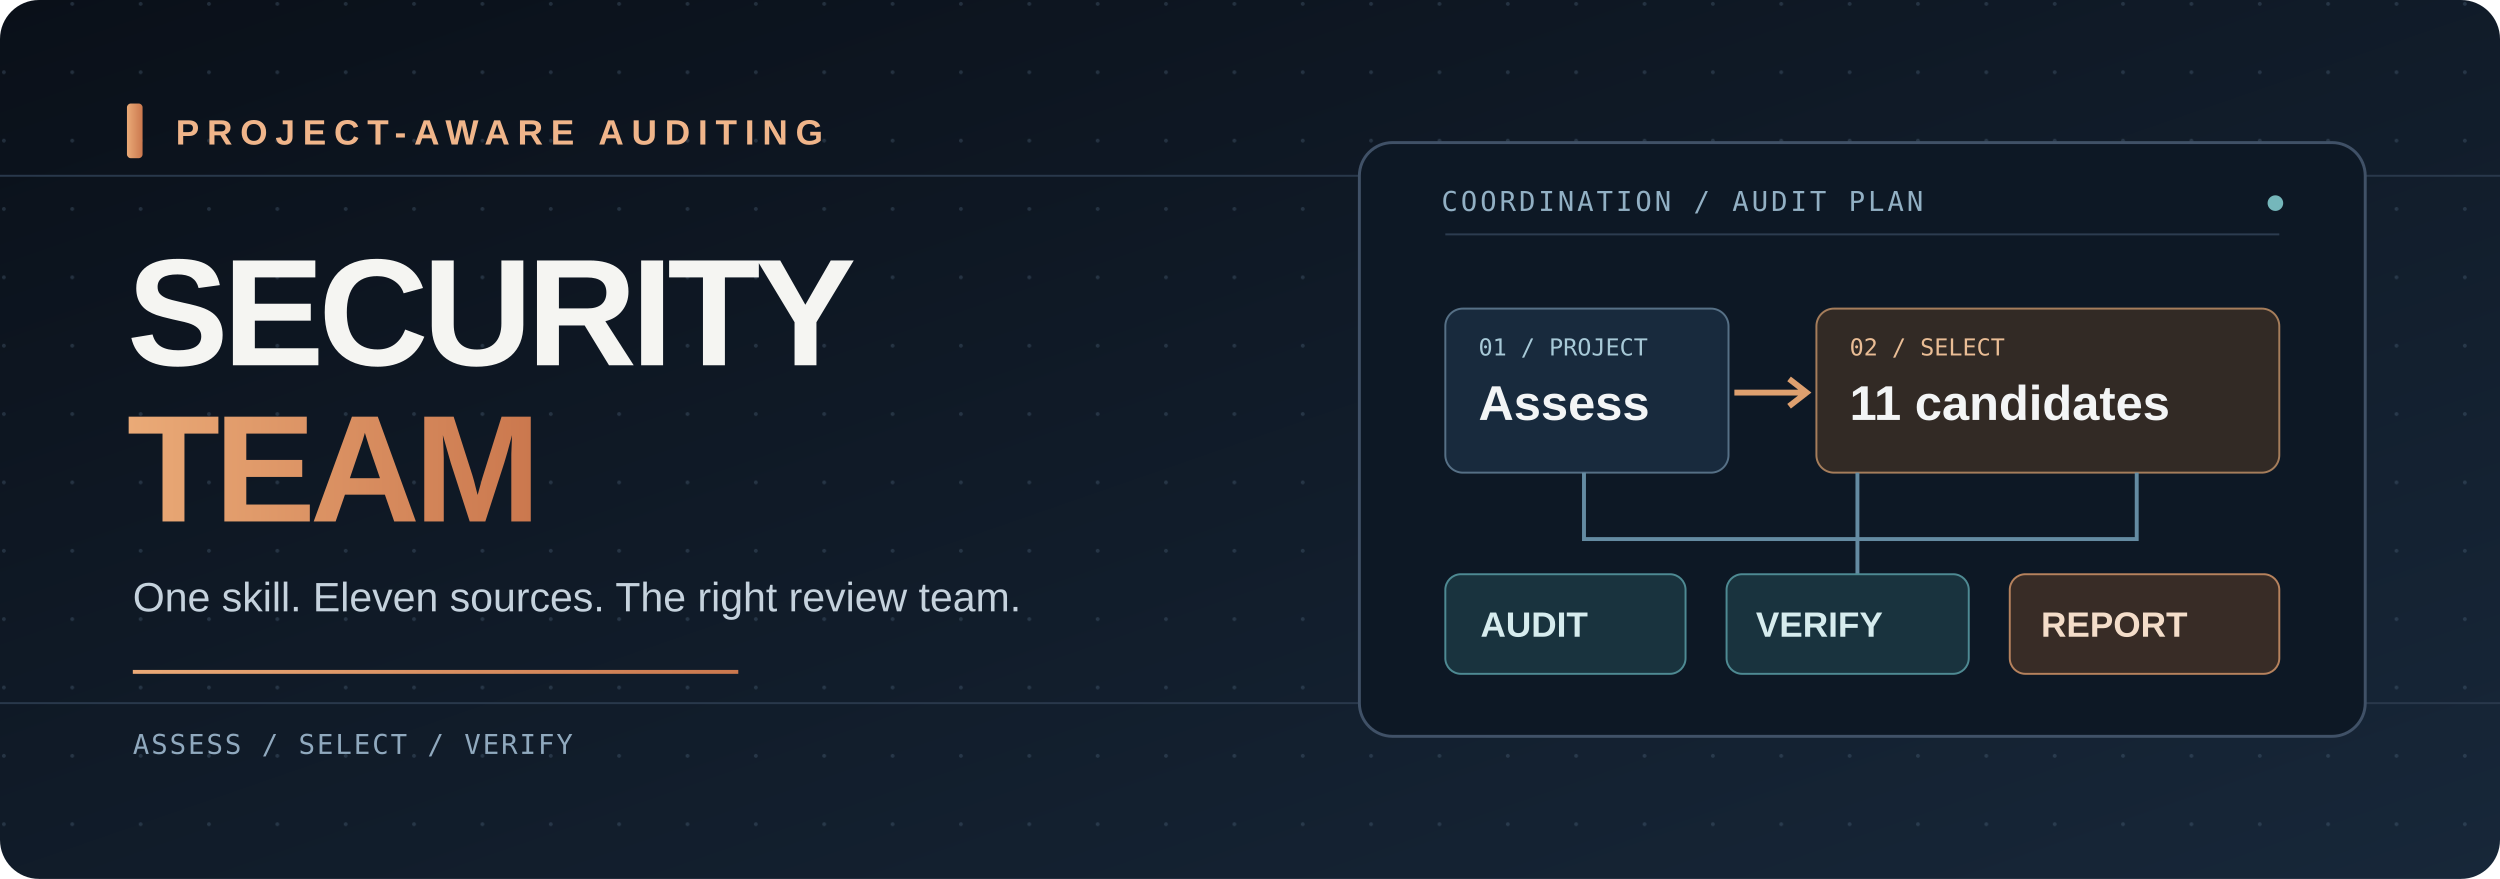
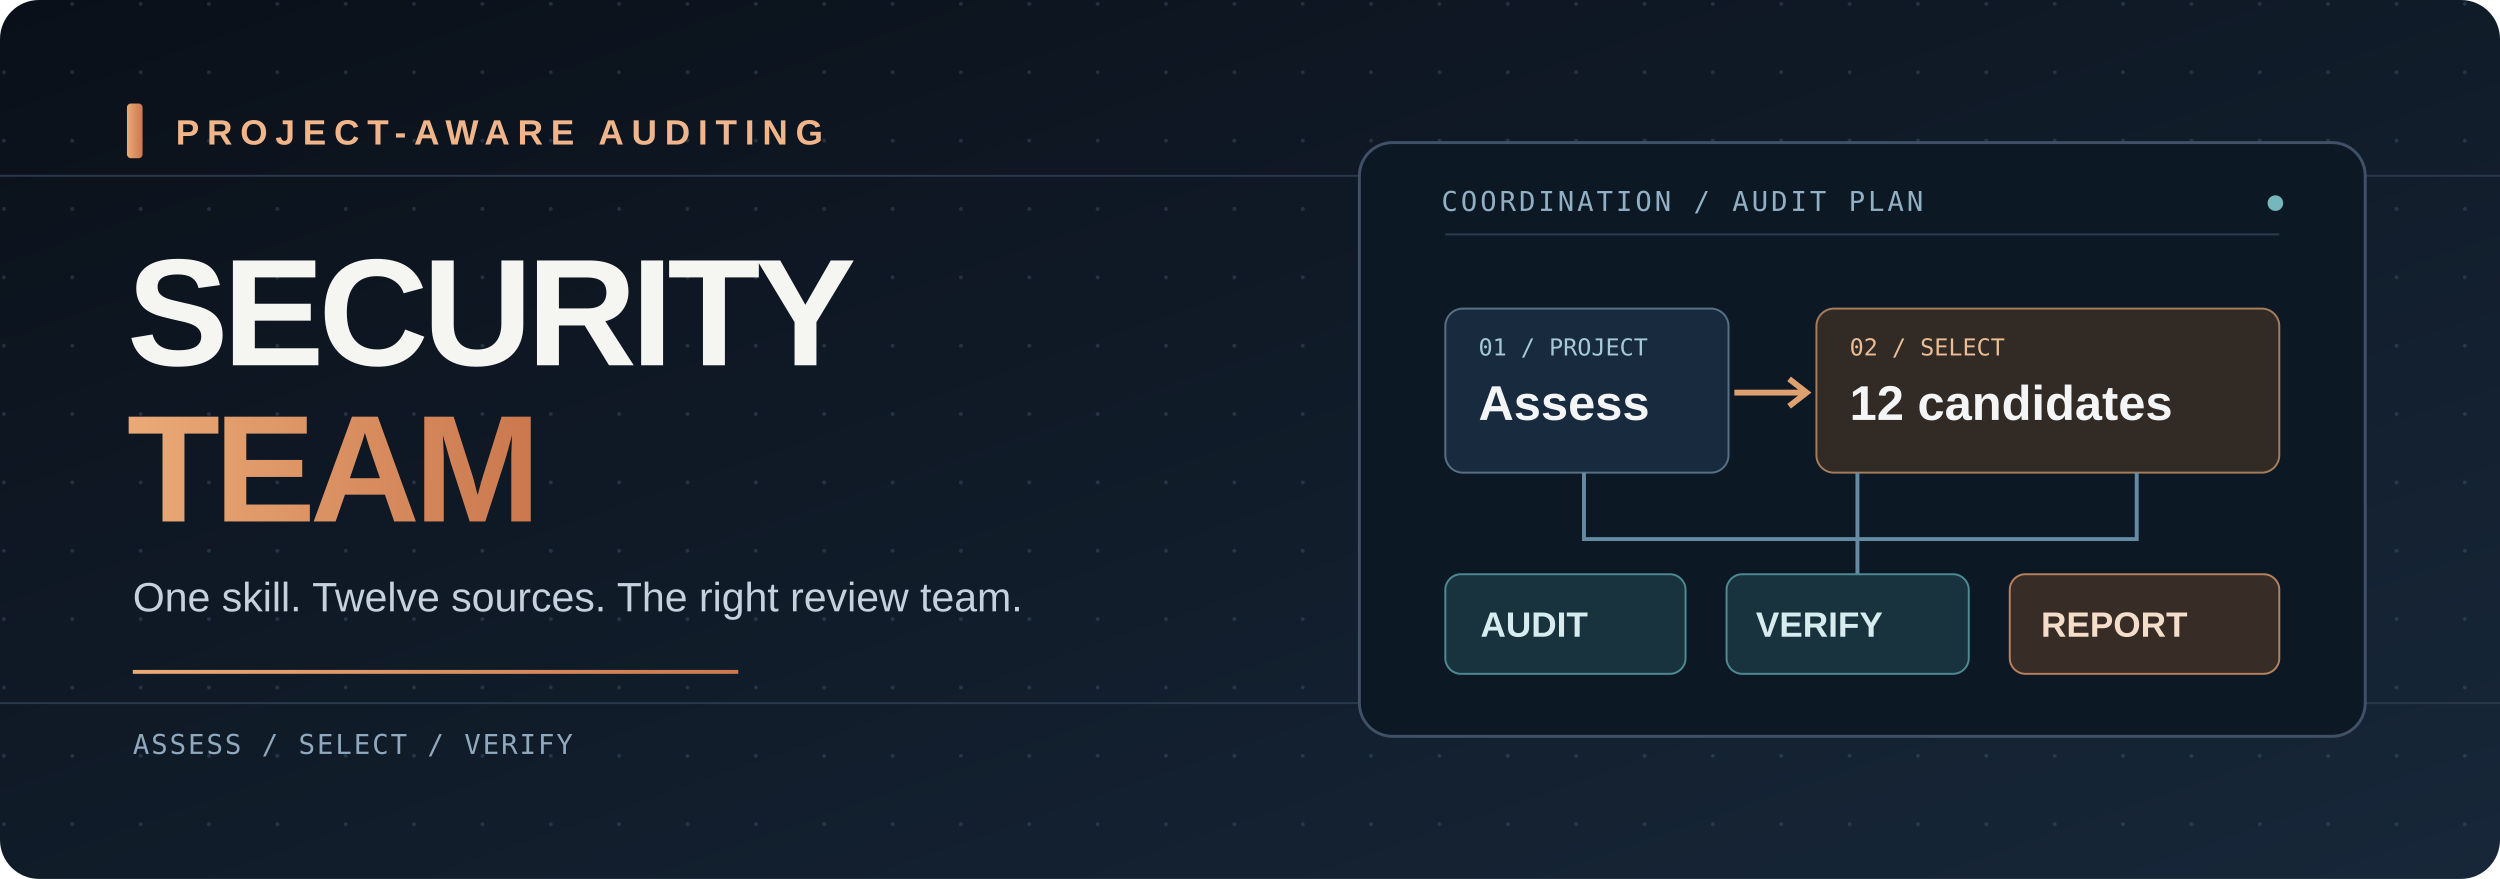
<svg xmlns="http://www.w3.org/2000/svg" width="1280" height="450" viewBox="0 0 1280 450" role="img" aria-labelledby="title desc">
  <defs>
    <linearGradient id="bg" x1="0" y1="0" x2="1" y2="1">
      <stop stop-color="#0A1019" />
      <stop offset="1" stop-color="#172739" />
    </linearGradient>
    <linearGradient id="copper" x1="0" y1="0" x2="1" y2="0">
      <stop stop-color="#EAAA77" />
      <stop offset="1" stop-color="#CB784E" />
    </linearGradient>
    <pattern id="grid" width="35" height="35" patternUnits="userSpaceOnUse">
      <circle cx="2" cy="2" r="1" fill="#607A93" opacity=".27" />
    </pattern>
  </defs>
  <rect width="1280" height="450" rx="20" fill="url(#bg)" />
  <rect width="1280" height="450" rx="20" fill="url(#grid)" />
  <path d="M0 90H1280M0 360H1280" stroke="#29384B" />
  <rect x="65" y="53" width="8" height="28" rx="2" fill="url(#copper)" />
  <text x="90" y="74" fill="#F0B58A" font-family="Segoe UI,Arial,sans-serif" font-weight="700" font-size="18" letter-spacing="4">PROJECT-AWARE AUDITING</text>
  <text x="65" y="187" fill="#F5F5F2" font-family="Segoe UI,Arial,sans-serif" font-weight="800" font-size="78" letter-spacing="-3">SECURITY</text>
  <text x="65" y="267" fill="url(#copper)" font-family="Segoe UI,Arial,sans-serif" font-weight="800" font-size="78" letter-spacing="-3">TEAM</text>
-   <text x="68" y="313" fill="#C5D2DD" font-family="Segoe UI,Arial,sans-serif" font-size="21">One skill. Eleven sources. The right review team.</text>
+   <text x="68" y="313" fill="#C5D2DD" font-family="Segoe UI,Arial,sans-serif" font-size="21">One skill. Twelve sources. The right review team.</text>
  <rect x="68" y="343" width="310" height="2" fill="url(#copper)" />
  <text x="68" y="386" fill="#90A9BE" font-family="Consolas,monospace" font-size="14" letter-spacing="1">ASSESS  /  SELECT  /  VERIFY</text>
  <rect x="696" y="73" width="515" height="304" rx="17" fill="#0D1825" stroke="#405167" stroke-width="1.5" />
  <text x="738" y="108" fill="#92B0C4" font-family="Consolas,monospace" font-size="14" letter-spacing="1.5">COORDINATION / AUDIT PLAN</text>
  <circle cx="1165" cy="104" r="4" fill="#75B7BB" />
  <path d="M740 120H1167" stroke="#2C3C50" />
  <rect x="740" y="158" width="145" height="84" rx="9" fill="#182A3D" stroke="#567086" />
  <text x="757" y="182" fill="#A7C9D7" font-family="Consolas,monospace" font-size="12">01 / PROJECT</text>
  <text x="757" y="215" fill="#F3F5F6" font-family="Segoe UI,Arial,sans-serif" font-size="25" font-weight="700">Assess</text>
  <path d="M888 201H925M916 194L925 201L916 208" stroke="#DEA06F" stroke-width="3" fill="none" />
  <rect x="930" y="158" width="237" height="84" rx="9" fill="#322A25" stroke="#A57D5B" />
  <text x="947" y="182" fill="#EABD95" font-family="Consolas,monospace" font-size="12">02 / SELECT</text>
-   <text x="947" y="215" fill="#F3F5F6" font-family="Segoe UI,Arial,sans-serif" font-size="25" font-weight="700">11 candidates</text>
+   <text x="947" y="215" fill="#F3F5F6" font-family="Segoe UI,Arial,sans-serif" font-size="25" font-weight="700">12 candidates</text>
  <path d="M811 242V276H951V296M951 242V276M1094 242V276H951" fill="none" stroke="#648BA2" stroke-width="2" />
  <rect x="740" y="294" width="123" height="51" rx="8" fill="#19333E" stroke="#4E8A93" />
  <rect x="884" y="294" width="124" height="51" rx="8" fill="#19333E" stroke="#4E8A93" />
  <rect x="1029" y="294" width="138" height="51" rx="8" fill="#382C26" stroke="#B6825D" />
  <text x="758" y="326" fill="#D6ECEE" font-family="Segoe UI,Arial,sans-serif" font-size="18" font-weight="700">AUDIT</text>
  <text x="899" y="326" fill="#D6ECEE" font-family="Segoe UI,Arial,sans-serif" font-size="18" font-weight="700">VERIFY</text>
  <text x="1045" y="326" fill="#F4DDC9" font-family="Segoe UI,Arial,sans-serif" font-size="18" font-weight="700">REPORT</text>
</svg>
